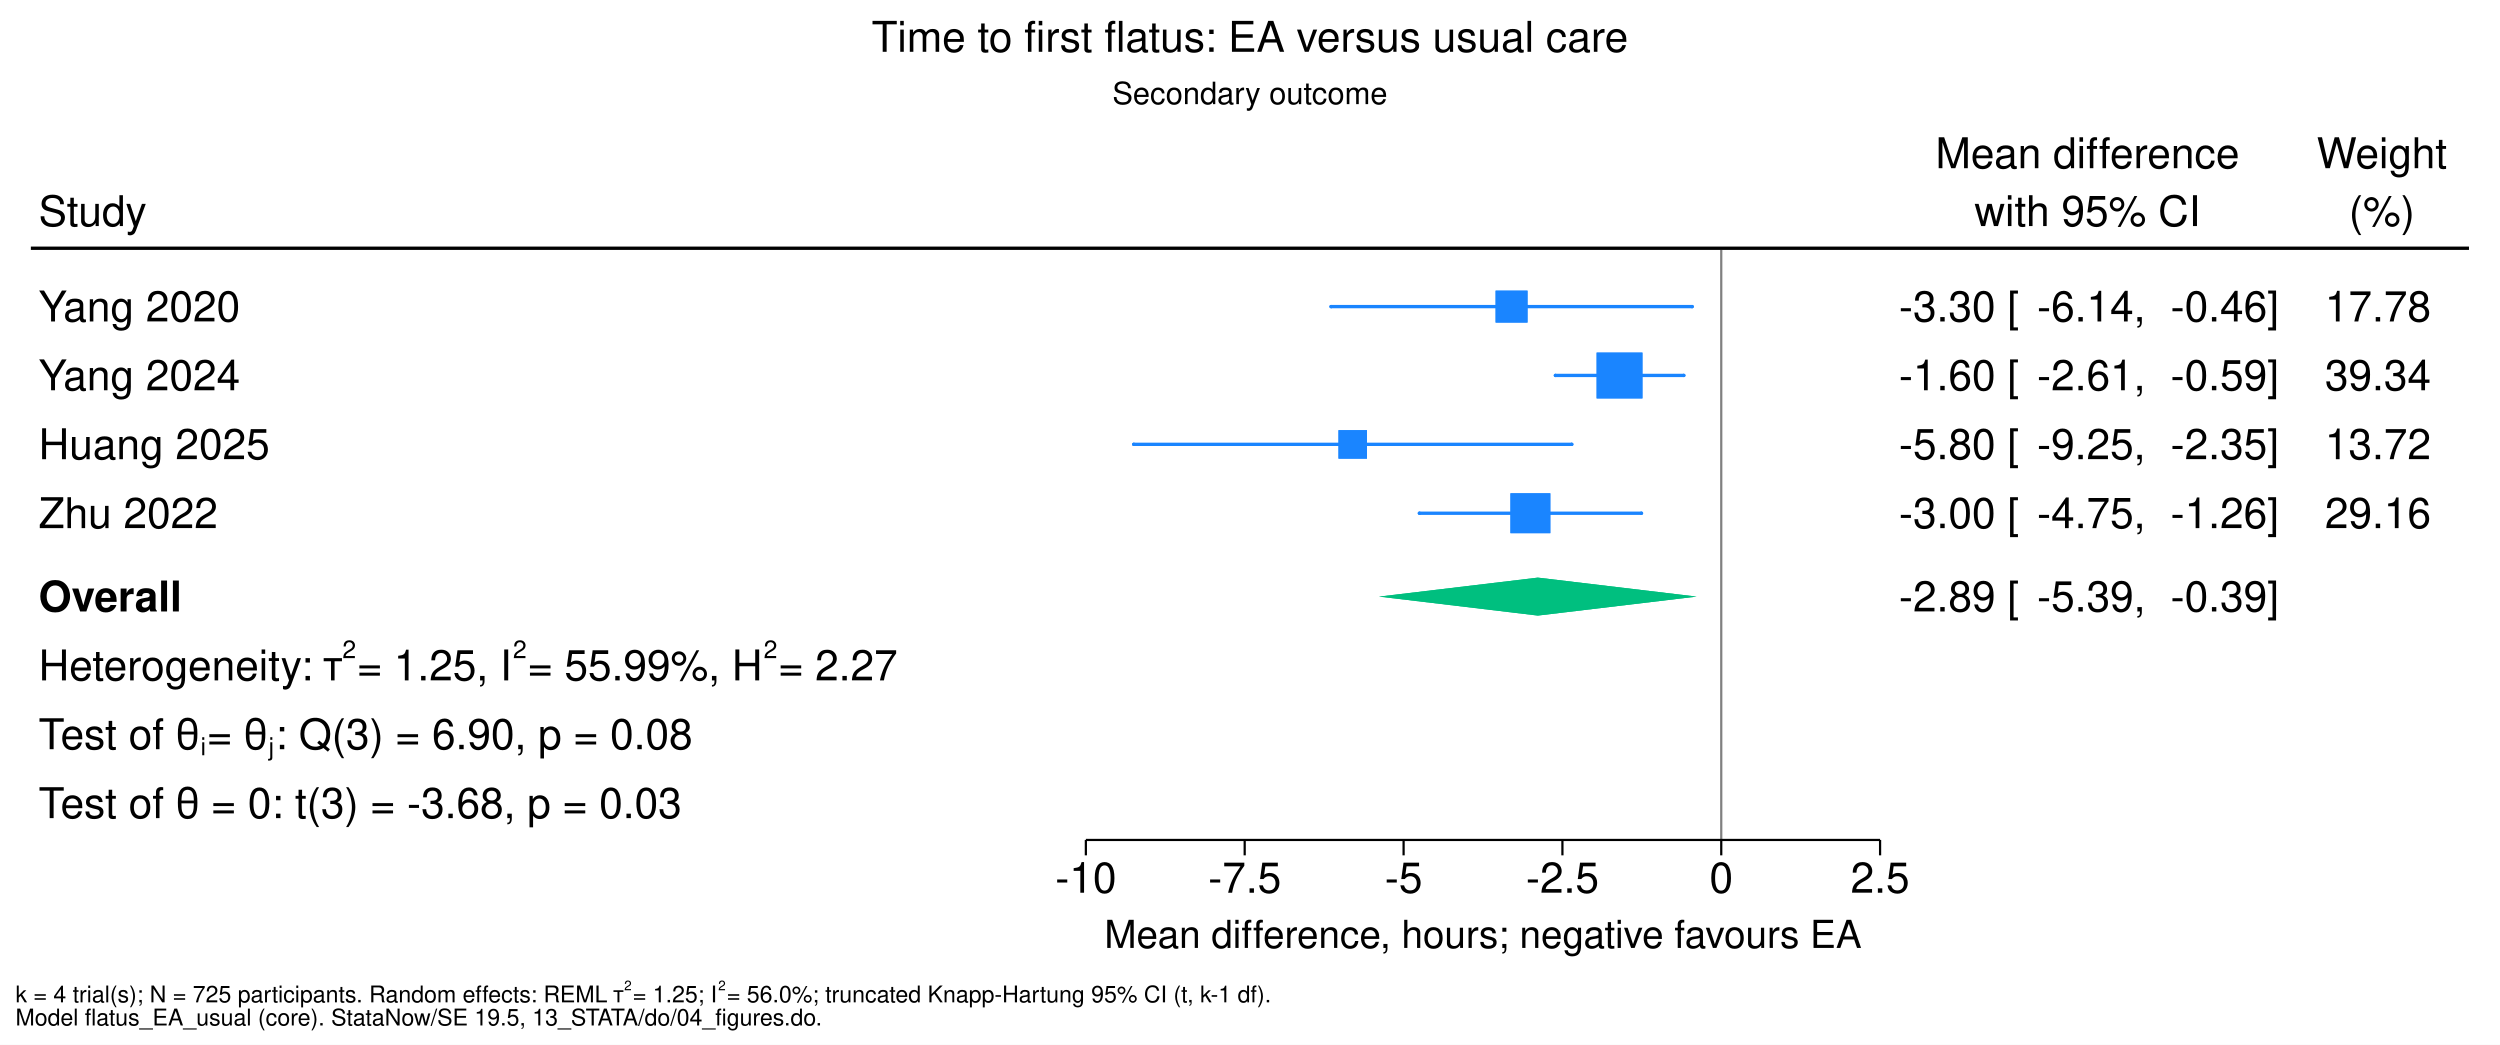
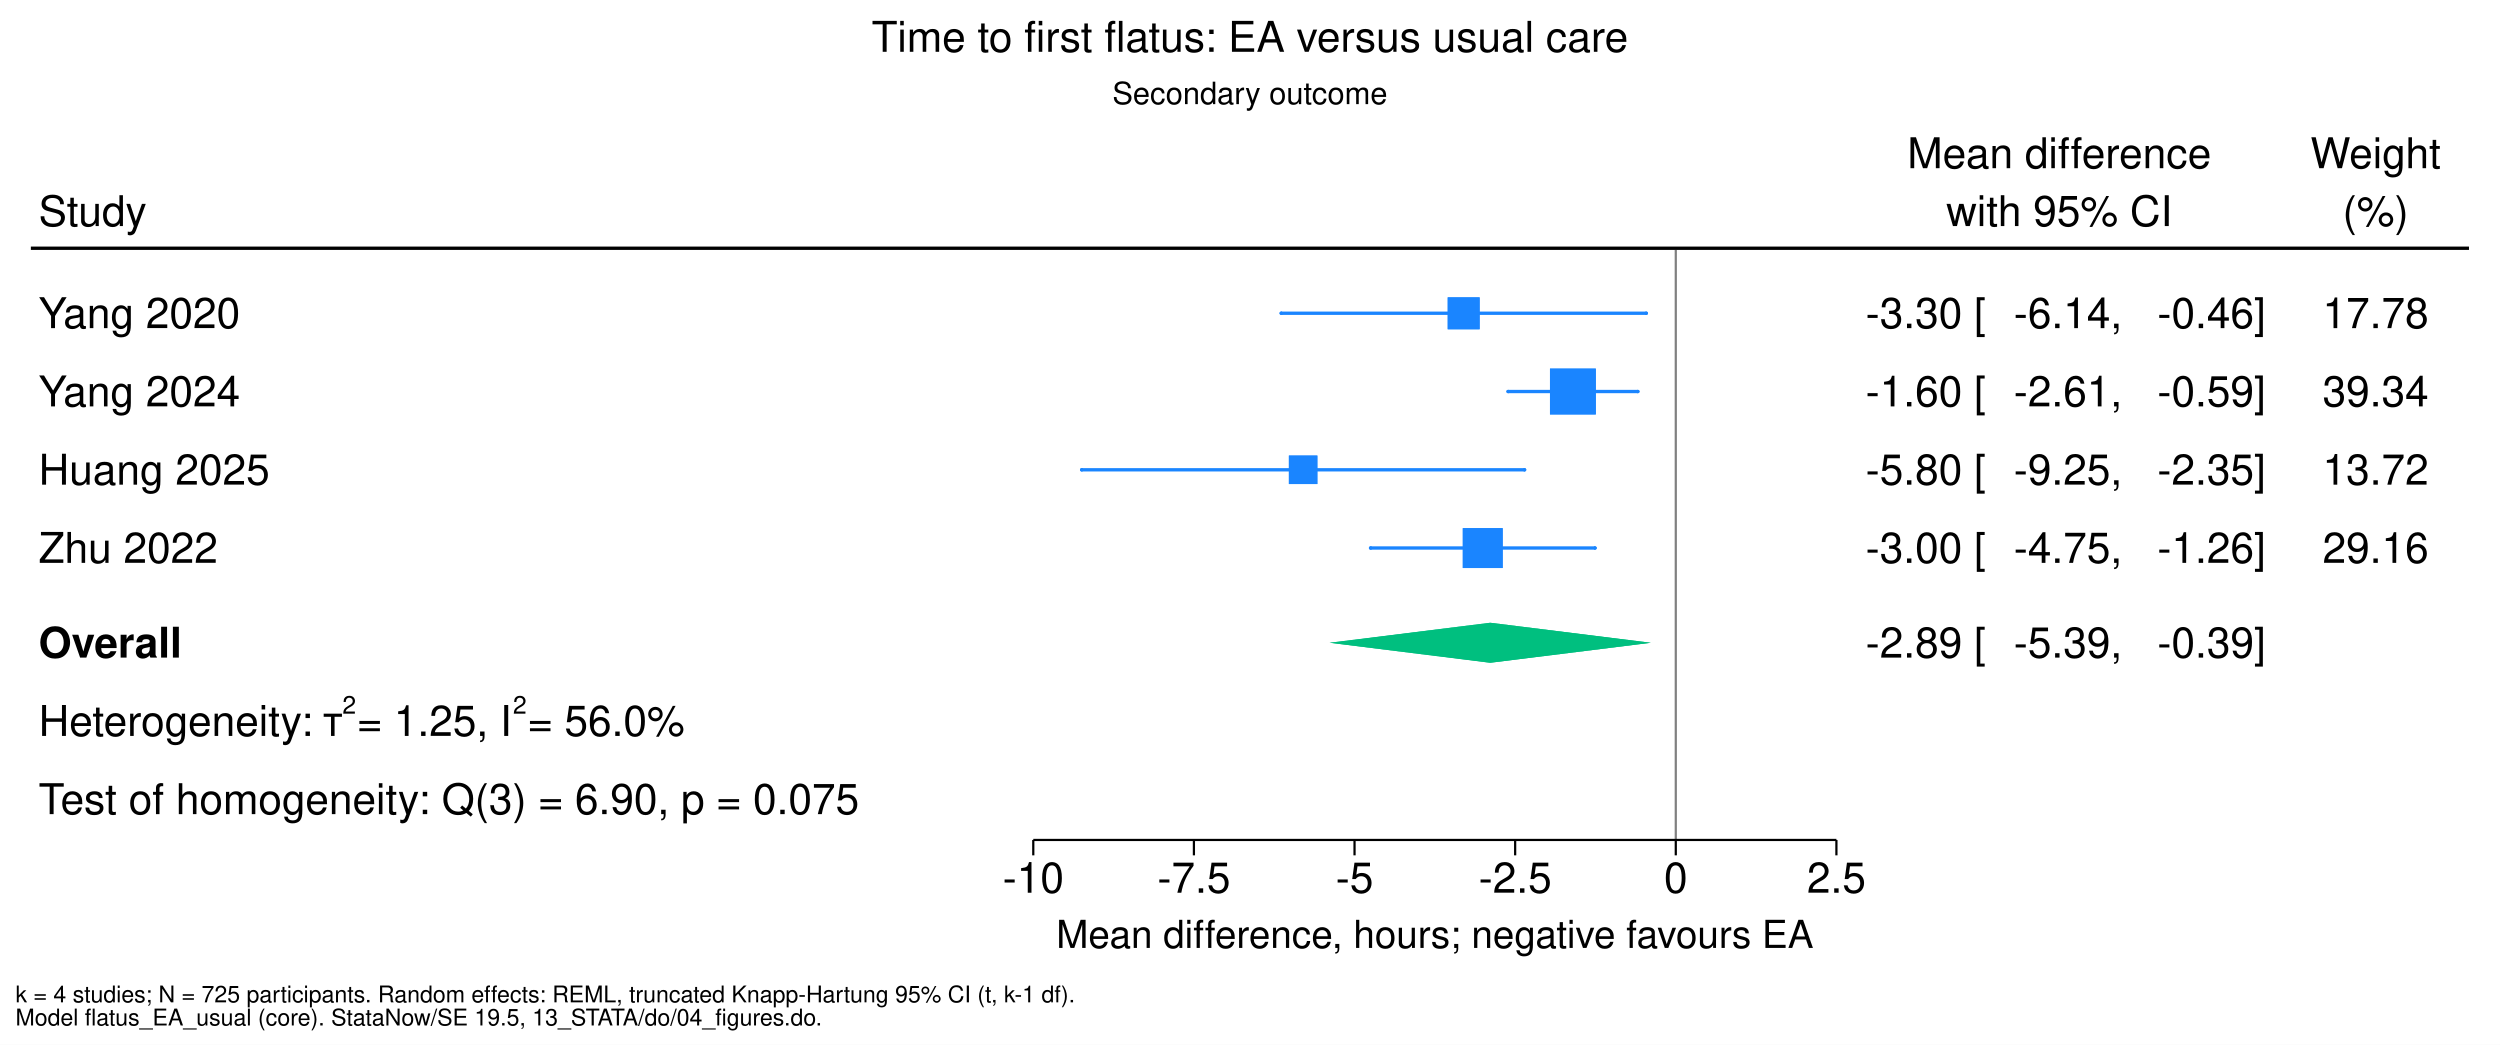
<svg xmlns="http://www.w3.org/2000/svg" xmlns:xlink="http://www.w3.org/1999/xlink" version="1.1" width="9.000in" height="3.760in" viewBox="0 0 6480 2707">
  <rect x="0" y="0" width="6480" height="2707" style="fill:#FFFFFF;stroke:none" />
  <rect x="0.00" y="0.00" width="6479.60" height="2707.00" style="fill:#FFFFFF" />
  <rect x="2.88" y="2.88" width="6473.84" height="2701.24" style="fill:none;stroke:#FFFFFF;stroke-width:5.76" />
  <rect x="40.10" y="40.09" width="6399.41" height="2626.81" style="fill:#FFFFFF" />
  <rect x="42.97" y="42.97" width="6393.65" height="2621.05" style="fill:none;stroke:#FFFFFF;stroke-width:5.76" />
  <rect x="40.10" y="299.09" width="6399.41" height="2247.94" style="fill:#FFFFFF" />
  <rect x="42.97" y="301.97" width="6393.65" height="2242.18" style="fill:none;stroke:#FFFFFF;stroke-width:5.76" />
  <rect x="79.99" y="338.98" width="6319.62" height="2167.95" style="fill:#FFFFFF" />
  <rect x="82.87" y="341.86" width="6313.86" height="2162.19" style="fill:none;stroke:#FFFFFF;stroke-width:5.76" />
-   <text x="100.04" y="833.14" style="font-family:'Helvetica';font-size:109.96px;fill:#000000">Yang 2020</text>
-   <text x="100.04" y="1011.54" style="font-family:'Helvetica';font-size:109.96px;fill:#000000">Yang 2024</text>
-   <text x="100.04" y="1190.14" style="font-family:'Helvetica';font-size:109.96px;fill:#000000">Huang 2025</text>
-   <text x="100.04" y="1368.75" style="font-family:'Helvetica';font-size:109.96px;fill:#000000">Zhu 2022</text>
-   <text x="100.04" y="1584.81" style="font-family:'Helvetica';font-weight:bold;font-size:109.96px;fill:#000000">Overall</text>
-   <text x="100.04" y="1763.42" style="fill:#000000">
+   <text x="100.04" y="850.35" style="font-family:'Helvetica';font-size:109.96px;fill:#000000">Yang 2020</text>
+   <text x="100.04" y="1053.26" style="font-family:'Helvetica';font-size:109.96px;fill:#000000">Yang 2024</text>
+   <text x="100.04" y="1256.16" style="font-family:'Helvetica';font-size:109.96px;fill:#000000">Huang 2025</text>
+   <text x="100.04" y="1458.86" style="font-family:'Helvetica';font-size:109.96px;fill:#000000">Zhu 2022</text>
+   <text x="100.04" y="1704.49" style="font-family:'Helvetica';font-weight:bold;font-size:109.96px;fill:#000000">Overall</text>
+   <text x="100.04" y="1907.39" style="fill:#000000">
    <tspan style="font-family:'Helvetica';font-size:109.96px">Heterogeneity: τ</tspan>
    <tspan dy="-57.60px" style="font-family:'Helvetica';font-size:64.11px">2</tspan>
    <tspan dy="57.60px" style="font-family:'Helvetica';font-size:109.96px"> = 1.25, I</tspan>
    <tspan dy="-57.60px" style="font-family:'Helvetica';font-size:64.11px">2</tspan>
-     <tspan dy="57.60px" style="font-family:'Helvetica';font-size:109.96px"> = 55.99%, H</tspan>
-     <tspan dy="-57.60px" style="font-family:'Helvetica';font-size:64.11px">2</tspan>
-     <tspan dy="57.60px" style="font-family:'Helvetica';font-size:109.96px"> = 2.27</tspan>
+     <tspan dy="57.60px" style="font-family:'Helvetica';font-size:109.96px"> = 56.0%</tspan>
  </text>
-   <text x="100.04" y="1941.82" style="fill:#000000">
-     <tspan style="font-family:'Helvetica';font-size:109.96px">Test of θ</tspan>
-     <tspan dy="15.71px" style="font-family:'Helvetica';font-size:64.11px">i</tspan>
-     <tspan dy="-15.71px" style="font-family:'Helvetica';font-size:109.96px"> = θ</tspan>
-     <tspan dy="15.71px" style="font-family:'Helvetica';font-size:64.11px">j</tspan>
-     <tspan dy="-15.71px" style="font-family:'Helvetica';font-size:109.96px">: Q(3) = 6.90, p = 0.08</tspan>
-   </text>
-   <text x="100.04" y="2120.42" style="font-family:'Helvetica';font-size:109.96px;fill:#000000">Test of θ = 0: t(3) = -3.68, p = 0.03</text>
+   <text x="100.04" y="2110.10" style="font-family:'Helvetica';font-size:109.96px;fill:#000000">Test of homogeneity: Q(3) = 6.90, p = 0.075</text>
  <text x="100.04" y="585.95" style="font-family:'Helvetica';font-size:109.96px;fill:#000000">Study</text>
-   <line x1="4461.48" y1="2177.06" x2="4461.48" y2="647.59" style="stroke:#808080;stroke-width:5.76" />
-   <line x1="3917.97" y1="794.60" x2="3449.99" y2="794.60" style="stroke:#1A85FF;stroke-width:8.64" />
-   <line x1="4198.03" y1="973.01" x2="4031.57" y2="973.01" style="stroke:#1A85FF;stroke-width:8.64" />
-   <line x1="3506.29" y1="1151.61" x2="2938.48" y2="1151.61" style="stroke:#1A85FF;stroke-width:8.64" />
-   <line x1="3966.98" y1="1330.21" x2="3679.02" y2="1330.21" style="stroke:#1A85FF;stroke-width:8.64" />
-   <line x1="3449.99" y1="794.60" x2="3449.99" y2="794.60" stroke-linecap="round" style="stroke:#1A85FF;stroke-width:8.64" />
-   <line x1="3449.99" y1="794.60" x2="3449.99" y2="794.60" stroke-linecap="round" style="stroke:#1A85FF;stroke-width:8.64" />
-   <line x1="4031.57" y1="973.01" x2="4031.57" y2="973.01" stroke-linecap="round" style="stroke:#1A85FF;stroke-width:8.64" />
-   <line x1="4031.57" y1="973.01" x2="4031.57" y2="973.01" stroke-linecap="round" style="stroke:#1A85FF;stroke-width:8.64" />
-   <line x1="2938.48" y1="1151.61" x2="2938.48" y2="1151.61" stroke-linecap="round" style="stroke:#1A85FF;stroke-width:8.64" />
-   <line x1="2938.48" y1="1151.61" x2="2938.48" y2="1151.61" stroke-linecap="round" style="stroke:#1A85FF;stroke-width:8.64" />
-   <line x1="3679.02" y1="1330.21" x2="3679.02" y2="1330.21" stroke-linecap="round" style="stroke:#1A85FF;stroke-width:8.64" />
-   <line x1="3679.02" y1="1330.21" x2="3679.02" y2="1330.21" stroke-linecap="round" style="stroke:#1A85FF;stroke-width:8.64" />
-   <line x1="3917.97" y1="794.60" x2="4386.15" y2="794.60" style="stroke:#1A85FF;stroke-width:8.64" />
-   <line x1="4198.03" y1="973.01" x2="4364.48" y2="973.01" style="stroke:#1A85FF;stroke-width:8.64" />
-   <line x1="3506.29" y1="1151.61" x2="4074.10" y2="1151.61" style="stroke:#1A85FF;stroke-width:8.64" />
-   <line x1="3966.98" y1="1330.21" x2="4254.73" y2="1330.21" style="stroke:#1A85FF;stroke-width:8.64" />
-   <line x1="4386.15" y1="794.60" x2="4386.15" y2="794.60" stroke-linecap="round" style="stroke:#1A85FF;stroke-width:8.64" />
-   <line x1="4386.15" y1="794.60" x2="4386.15" y2="794.60" stroke-linecap="round" style="stroke:#1A85FF;stroke-width:8.64" />
-   <line x1="4364.48" y1="973.01" x2="4364.48" y2="973.01" stroke-linecap="round" style="stroke:#1A85FF;stroke-width:8.64" />
-   <line x1="4364.48" y1="973.01" x2="4364.48" y2="973.01" stroke-linecap="round" style="stroke:#1A85FF;stroke-width:8.64" />
-   <line x1="4074.10" y1="1151.61" x2="4074.10" y2="1151.61" stroke-linecap="round" style="stroke:#1A85FF;stroke-width:8.64" />
-   <line x1="4074.10" y1="1151.61" x2="4074.10" y2="1151.61" stroke-linecap="round" style="stroke:#1A85FF;stroke-width:8.64" />
-   <line x1="4254.73" y1="1330.21" x2="4254.73" y2="1330.21" stroke-linecap="round" style="stroke:#1A85FF;stroke-width:8.64" />
-   <line x1="4254.73" y1="1330.21" x2="4254.73" y2="1330.21" stroke-linecap="round" style="stroke:#1A85FF;stroke-width:8.64" />
-   <rect x="3876.59" y="753.23" width="82.75" height="82.75" style="fill:#1A85FF" />
-   <rect x="3880.91" y="757.55" width="74.11" height="74.11" style="fill:none;stroke:#1A85FF;stroke-width:8.64" />
-   <rect x="4138.43" y="913.81" width="118.80" height="118.80" style="fill:#1A85FF" />
-   <rect x="4142.75" y="918.13" width="110.16" height="110.16" style="fill:none;stroke:#1A85FF;stroke-width:8.64" />
-   <rect x="3469.37" y="1114.89" width="73.84" height="73.84" style="fill:#1A85FF" />
-   <rect x="3473.69" y="1119.21" width="65.20" height="65.20" style="fill:none;stroke:#1A85FF;stroke-width:8.64" />
-   <rect x="3915.07" y="1278.51" width="103.41" height="103.41" style="fill:#1A85FF" />
-   <rect x="3919.39" y="1282.83" width="94.77" height="94.77" style="fill:none;stroke:#1A85FF;stroke-width:8.64" />
+   <line x1="4343.63" y1="2177.06" x2="4343.63" y2="647.59" style="stroke:#808080;stroke-width:5.76" />
+   <line x1="3794.04" y1="811.82" x2="3320.80" y2="811.82" style="stroke:#1A85FF;stroke-width:8.64" />
+   <line x1="4077.14" y1="1014.72" x2="3908.86" y2="1014.72" style="stroke:#1A85FF;stroke-width:8.64" />
+   <line x1="3377.70" y1="1217.62" x2="2803.61" y2="1217.62" style="stroke:#1A85FF;stroke-width:8.64" />
+   <line x1="3843.45" y1="1420.32" x2="3552.46" y2="1420.32" style="stroke:#1A85FF;stroke-width:8.64" />
+   <line x1="3320.80" y1="811.82" x2="3320.80" y2="811.82" stroke-linecap="round" style="stroke:#1A85FF;stroke-width:8.64" />
+   <line x1="3320.80" y1="811.82" x2="3320.80" y2="811.82" stroke-linecap="round" style="stroke:#1A85FF;stroke-width:8.64" />
+   <line x1="3908.86" y1="1014.72" x2="3908.86" y2="1014.72" stroke-linecap="round" style="stroke:#1A85FF;stroke-width:8.64" />
+   <line x1="3908.86" y1="1014.72" x2="3908.86" y2="1014.72" stroke-linecap="round" style="stroke:#1A85FF;stroke-width:8.64" />
+   <line x1="2803.61" y1="1217.62" x2="2803.61" y2="1217.62" stroke-linecap="round" style="stroke:#1A85FF;stroke-width:8.64" />
+   <line x1="2803.61" y1="1217.62" x2="2803.61" y2="1217.62" stroke-linecap="round" style="stroke:#1A85FF;stroke-width:8.64" />
+   <line x1="3552.46" y1="1420.32" x2="3552.46" y2="1420.32" stroke-linecap="round" style="stroke:#1A85FF;stroke-width:8.64" />
+   <line x1="3552.46" y1="1420.32" x2="3552.46" y2="1420.32" stroke-linecap="round" style="stroke:#1A85FF;stroke-width:8.64" />
+   <line x1="3794.04" y1="811.82" x2="4267.28" y2="811.82" style="stroke:#1A85FF;stroke-width:8.64" />
+   <line x1="4077.14" y1="1014.72" x2="4245.41" y2="1014.72" style="stroke:#1A85FF;stroke-width:8.64" />
+   <line x1="3377.70" y1="1217.62" x2="3951.79" y2="1217.62" style="stroke:#1A85FF;stroke-width:8.64" />
+   <line x1="3843.45" y1="1420.32" x2="4134.44" y2="1420.32" style="stroke:#1A85FF;stroke-width:8.64" />
+   <line x1="4267.28" y1="811.82" x2="4267.28" y2="811.82" stroke-linecap="round" style="stroke:#1A85FF;stroke-width:8.64" />
+   <line x1="4267.28" y1="811.82" x2="4267.28" y2="811.82" stroke-linecap="round" style="stroke:#1A85FF;stroke-width:8.64" />
+   <line x1="4245.41" y1="1014.72" x2="4245.41" y2="1014.72" stroke-linecap="round" style="stroke:#1A85FF;stroke-width:8.64" />
+   <line x1="4245.41" y1="1014.72" x2="4245.41" y2="1014.72" stroke-linecap="round" style="stroke:#1A85FF;stroke-width:8.64" />
+   <line x1="3951.79" y1="1217.62" x2="3951.79" y2="1217.62" stroke-linecap="round" style="stroke:#1A85FF;stroke-width:8.64" />
+   <line x1="3951.79" y1="1217.62" x2="3951.79" y2="1217.62" stroke-linecap="round" style="stroke:#1A85FF;stroke-width:8.64" />
+   <line x1="4134.44" y1="1420.32" x2="4134.44" y2="1420.32" stroke-linecap="round" style="stroke:#1A85FF;stroke-width:8.64" />
+   <line x1="4134.44" y1="1420.32" x2="4134.44" y2="1420.32" stroke-linecap="round" style="stroke:#1A85FF;stroke-width:8.64" />
+   <rect x="3752.46" y="770.64" width="82.75" height="82.75" style="fill:#1A85FF" />
+   <rect x="3756.78" y="774.96" width="74.11" height="74.11" style="fill:none;stroke:#1A85FF;stroke-width:8.64" />
+   <rect x="4017.53" y="955.32" width="118.80" height="118.80" style="fill:#1A85FF" />
+   <rect x="4021.85" y="959.64" width="110.16" height="110.16" style="fill:none;stroke:#1A85FF;stroke-width:8.64" />
+   <rect x="3340.78" y="1180.70" width="73.84" height="73.84" style="fill:#1A85FF" />
+   <rect x="3345.10" y="1185.02" width="65.20" height="65.20" style="fill:none;stroke:#1A85FF;stroke-width:8.64" />
+   <rect x="3791.54" y="1368.82" width="103.41" height="103.41" style="fill:#1A85FF" />
+   <rect x="3795.86" y="1373.14" width="94.77" height="94.77" style="fill:none;stroke:#1A85FF;stroke-width:8.64" />
  <defs>
-     <path id="path_JHsJMsMZ" d="M3966.77 1330.21 M3574.33 1546.28 L3986.01 1595.49 L4397.49 1546.28 L3986.01 1497.07 Z" stroke-linejoin="round" />
+     <path id="path_yhFDGOqW" d="M3843.25 1420.53 M3446.55 1665.96 L3862.69 1717.79 L4278.83 1665.96 L3862.69 1614.12 Z" stroke-linejoin="round" />
  </defs>
  <defs>
-     <clipPath id="clipPath_POsVOtpH">
-       <use xlink:href="#path_JHsJMsMZ" />
+     <clipPath id="clipPath_YxpFWmtu">
+       <use xlink:href="#path_yhFDGOqW" />
    </clipPath>
  </defs>
-   <use xlink:href="#path_JHsJMsMZ" style="stroke:none;fill:#00BF7F" />
-   <use xlink:href="#path_JHsJMsMZ" style="fill:none;stroke:#00BF7F;stroke-width:17.28" clip-path="url(#clipPath_POsVOtpH)" />
-   <line x1="2814.55" y1="2177.06" x2="4873.16" y2="2177.06" style="stroke:#000000;stroke-width:5.76" />
-   <line x1="2814.55" y1="2177.06" x2="2814.55" y2="2216.95" style="stroke:#000000;stroke-width:5.76" />
-   <text x="2814.55" y="2313.87" style="font-family:'Helvetica';font-size:109.96px;fill:#000000" text-anchor="middle">-10</text>
-   <line x1="3226.23" y1="2177.06" x2="3226.23" y2="2216.95" style="stroke:#000000;stroke-width:5.76" />
-   <text x="3226.23" y="2313.87" style="font-family:'Helvetica';font-size:109.96px;fill:#000000" text-anchor="middle">-7.5</text>
-   <line x1="3638.12" y1="2177.06" x2="3638.12" y2="2216.95" style="stroke:#000000;stroke-width:5.76" />
-   <text x="3638.12" y="2313.87" style="font-family:'Helvetica';font-size:109.96px;fill:#000000" text-anchor="middle">-5</text>
-   <line x1="4049.80" y1="2177.06" x2="4049.80" y2="2216.95" style="stroke:#000000;stroke-width:5.76" />
-   <text x="4049.80" y="2313.87" style="font-family:'Helvetica';font-size:109.96px;fill:#000000" text-anchor="middle">-2.5</text>
-   <line x1="4461.48" y1="2177.06" x2="4461.48" y2="2216.95" style="stroke:#000000;stroke-width:5.76" />
-   <text x="4461.48" y="2313.87" style="font-family:'Helvetica';font-size:109.96px;fill:#000000" text-anchor="middle">0</text>
-   <line x1="4873.16" y1="2177.06" x2="4873.16" y2="2216.95" style="stroke:#000000;stroke-width:5.76" />
-   <text x="4873.16" y="2313.87" style="font-family:'Helvetica';font-size:109.96px;fill:#000000" text-anchor="middle">2.5</text>
-   <text x="3843.86" y="2456.98" style="font-family:'Helvetica';font-size:100.04px;fill:#000000" text-anchor="middle">Mean difference, hours; negative favours EA</text>
-   <text x="5410.80" y="585.95" style="font-family:'Helvetica';font-size:109.96px;fill:#000000" text-anchor="middle">with 95% CI</text>
-   <text x="5410.80" y="435.90" style="font-family:'Helvetica';font-size:109.96px;fill:#000000" text-anchor="middle">Mean difference</text>
-   <text x="5233.61" y="833.14" style="font-family:'Helvetica';font-size:109.96px;fill:#000000" text-anchor="end">-3.30 [</text>
-   <text x="5233.61" y="1011.54" style="font-family:'Helvetica';font-size:109.96px;fill:#000000" text-anchor="end">-1.60 [</text>
-   <text x="5233.61" y="1190.14" style="font-family:'Helvetica';font-size:109.96px;fill:#000000" text-anchor="end">-5.80 [</text>
-   <text x="5233.61" y="1368.75" style="font-family:'Helvetica';font-size:109.96px;fill:#000000" text-anchor="end">-3.00 [</text>
-   <text x="5233.61" y="1584.81" style="font-family:'Helvetica';font-size:109.96px;fill:#000000" text-anchor="end">-2.89 [</text>
-   <text x="5561.06" y="833.14" style="font-family:'Helvetica';font-size:109.96px;fill:#000000" text-anchor="end">-6.14,</text>
-   <text x="5561.06" y="1011.54" style="font-family:'Helvetica';font-size:109.96px;fill:#000000" text-anchor="end">-2.61,</text>
-   <text x="5561.06" y="1190.14" style="font-family:'Helvetica';font-size:109.96px;fill:#000000" text-anchor="end">-9.25,</text>
-   <text x="5561.06" y="1368.75" style="font-family:'Helvetica';font-size:109.96px;fill:#000000" text-anchor="end">-4.75,</text>
-   <text x="5561.06" y="1584.81" style="font-family:'Helvetica';font-size:109.96px;fill:#000000" text-anchor="end">-5.39,</text>
-   <text x="5907.13" y="833.14" style="font-family:'Helvetica';font-size:109.96px;fill:#000000" text-anchor="end">-0.46]</text>
-   <text x="5907.13" y="1011.54" style="font-family:'Helvetica';font-size:109.96px;fill:#000000" text-anchor="end">-0.59]</text>
-   <text x="5907.13" y="1190.14" style="font-family:'Helvetica';font-size:109.96px;fill:#000000" text-anchor="end">-2.35]</text>
-   <text x="5907.13" y="1368.75" style="font-family:'Helvetica';font-size:109.96px;fill:#000000" text-anchor="end">-1.26]</text>
-   <text x="5907.13" y="1584.81" style="font-family:'Helvetica';font-size:109.96px;fill:#000000" text-anchor="end">-0.39]</text>
-   <text x="6301.19" y="833.14" style="font-family:'Helvetica';font-size:109.96px;fill:#000000" text-anchor="end">17.78</text>
-   <text x="6301.19" y="1011.54" style="font-family:'Helvetica';font-size:109.96px;fill:#000000" text-anchor="end">39.34</text>
-   <text x="6301.19" y="1190.14" style="font-family:'Helvetica';font-size:109.96px;fill:#000000" text-anchor="end">13.72</text>
-   <text x="6301.19" y="1368.75" style="font-family:'Helvetica';font-size:109.96px;fill:#000000" text-anchor="end">29.16</text>
-   <text x="6173.82" y="585.95" style="font-family:'Helvetica';font-size:109.96px;fill:#000000" text-anchor="middle">(%)</text>
-   <text x="6173.82" y="435.90" style="font-family:'Helvetica';font-size:109.96px;fill:#000000" text-anchor="middle">Weight</text>
+   <use xlink:href="#path_yhFDGOqW" style="stroke:none;fill:#00BF7F" />
+   <use xlink:href="#path_yhFDGOqW" style="fill:none;stroke:#00BF7F;stroke-width:17.28" clip-path="url(#clipPath_YxpFWmtu)" />
+   <line x1="2678.27" y1="2177.06" x2="4759.97" y2="2177.06" style="stroke:#000000;stroke-width:5.76" />
+   <line x1="2678.27" y1="2177.06" x2="2678.27" y2="2216.95" style="stroke:#000000;stroke-width:5.76" />
+   <text x="2678.27" y="2313.87" style="font-family:'Helvetica';font-size:109.96px;fill:#000000" text-anchor="middle">-10</text>
+   <line x1="3094.61" y1="2177.06" x2="3094.61" y2="2216.95" style="stroke:#000000;stroke-width:5.76" />
+   <text x="3094.61" y="2313.87" style="font-family:'Helvetica';font-size:109.96px;fill:#000000" text-anchor="middle">-7.5</text>
+   <line x1="3510.95" y1="2177.06" x2="3510.95" y2="2216.95" style="stroke:#000000;stroke-width:5.76" />
+   <text x="3510.95" y="2313.87" style="font-family:'Helvetica';font-size:109.96px;fill:#000000" text-anchor="middle">-5</text>
+   <line x1="3927.29" y1="2177.06" x2="3927.29" y2="2216.95" style="stroke:#000000;stroke-width:5.76" />
+   <text x="3927.29" y="2313.87" style="font-family:'Helvetica';font-size:109.96px;fill:#000000" text-anchor="middle">-2.5</text>
+   <line x1="4343.63" y1="2177.06" x2="4343.63" y2="2216.95" style="stroke:#000000;stroke-width:5.76" />
+   <text x="4343.63" y="2313.87" style="font-family:'Helvetica';font-size:109.96px;fill:#000000" text-anchor="middle">0</text>
+   <line x1="4759.97" y1="2177.06" x2="4759.97" y2="2216.95" style="stroke:#000000;stroke-width:5.76" />
+   <text x="4759.97" y="2313.87" style="font-family:'Helvetica';font-size:109.96px;fill:#000000" text-anchor="middle">2.5</text>
+   <text x="3719.12" y="2456.98" style="font-family:'Helvetica';font-size:100.04px;fill:#000000" text-anchor="middle">Mean difference, hours; negative favours EA</text>
+   <text x="5337.70" y="585.95" style="font-family:'Helvetica';font-size:109.96px;fill:#000000" text-anchor="middle">with 95% CI</text>
+   <text x="5337.70" y="435.90" style="font-family:'Helvetica';font-size:109.96px;fill:#000000" text-anchor="middle">Mean difference</text>
+   <text x="5147.35" y="850.35" style="font-family:'Helvetica';font-size:109.96px;fill:#000000" text-anchor="end">-3.30 [</text>
+   <text x="5147.35" y="1053.26" style="font-family:'Helvetica';font-size:109.96px;fill:#000000" text-anchor="end">-1.60 [</text>
+   <text x="5147.35" y="1256.16" style="font-family:'Helvetica';font-size:109.96px;fill:#000000" text-anchor="end">-5.80 [</text>
+   <text x="5147.35" y="1458.86" style="font-family:'Helvetica';font-size:109.96px;fill:#000000" text-anchor="end">-3.00 [</text>
+   <text x="5147.35" y="1704.49" style="font-family:'Helvetica';font-size:109.96px;fill:#000000" text-anchor="end">-2.89 [</text>
+   <text x="5500.71" y="850.35" style="font-family:'Helvetica';font-size:109.96px;fill:#000000" text-anchor="end">-6.14,</text>
+   <text x="5500.71" y="1053.26" style="font-family:'Helvetica';font-size:109.96px;fill:#000000" text-anchor="end">-2.61,</text>
+   <text x="5500.71" y="1256.16" style="font-family:'Helvetica';font-size:109.96px;fill:#000000" text-anchor="end">-9.25,</text>
+   <text x="5500.71" y="1458.86" style="font-family:'Helvetica';font-size:109.96px;fill:#000000" text-anchor="end">-4.75,</text>
+   <text x="5500.71" y="1704.49" style="font-family:'Helvetica';font-size:109.96px;fill:#000000" text-anchor="end">-5.39,</text>
+   <text x="5872.91" y="850.35" style="font-family:'Helvetica';font-size:109.96px;fill:#000000" text-anchor="end">-0.46]</text>
+   <text x="5872.91" y="1053.26" style="font-family:'Helvetica';font-size:109.96px;fill:#000000" text-anchor="end">-0.59]</text>
+   <text x="5872.91" y="1256.16" style="font-family:'Helvetica';font-size:109.96px;fill:#000000" text-anchor="end">-2.35]</text>
+   <text x="5872.91" y="1458.86" style="font-family:'Helvetica';font-size:109.96px;fill:#000000" text-anchor="end">-1.26]</text>
+   <text x="5872.91" y="1704.49" style="font-family:'Helvetica';font-size:109.96px;fill:#000000" text-anchor="end">-0.39]</text>
+   <text x="6295.12" y="850.35" style="font-family:'Helvetica';font-size:109.96px;fill:#000000" text-anchor="end">17.78</text>
+   <text x="6295.12" y="1053.26" style="font-family:'Helvetica';font-size:109.96px;fill:#000000" text-anchor="end">39.34</text>
+   <text x="6295.12" y="1256.16" style="font-family:'Helvetica';font-size:109.96px;fill:#000000" text-anchor="end">13.72</text>
+   <text x="6295.12" y="1458.86" style="font-family:'Helvetica';font-size:109.96px;fill:#000000" text-anchor="end">29.16</text>
+   <text x="6157.62" y="585.95" style="font-family:'Helvetica';font-size:109.96px;fill:#000000" text-anchor="middle">(%)</text>
+   <text x="6157.62" y="435.90" style="font-family:'Helvetica';font-size:109.96px;fill:#000000" text-anchor="middle">Weight</text>
  <line x1="79.99" y1="643.34" x2="6399.61" y2="643.34" style="stroke:#000000;stroke-width:8.64" />
-   <text x="40.10" y="2598.03" style="fill:#000000">
-     <tspan style="font-family:'Helvetica';font-size:59.94px">k = 4 trial(s); N = 725 participants. Random effects: REML τ</tspan>
-     <tspan dy="-31.40px" style="font-family:'Helvetica';font-size:34.95px">2</tspan>
-     <tspan dy="31.40px" style="font-family:'Helvetica';font-size:59.94px"> = 1.25; I</tspan>
-     <tspan dy="-31.40px" style="font-family:'Helvetica';font-size:34.95px">2</tspan>
-     <tspan dy="31.40px" style="font-family:'Helvetica';font-size:59.94px"> = 56.0%; truncated Knapp-Hartung 95% CI (t, k-1 df).</tspan>
-   </text>
+   <text x="40.10" y="2598.03" style="font-family:'Helvetica';font-size:59.94px;fill:#000000">k = 4 studies; N = 725 participants. Random effects: REML, truncated Knapp-Hartung 95% CI (t, k-1 df).</text>
  <text x="40.10" y="2657.96" style="font-family:'Helvetica';font-size:59.94px;fill:#000000">Model flatus_EA_usual (core). StataNow/SE 19.5, 13_STATA/do/04_figures.do.</text>
  <text x="3239.80" y="269.83" style="font-family:'Helvetica';font-size:79.99px;fill:#000000" text-anchor="middle">Secondary outcome</text>
  <text x="3239.80" y="134.18" style="font-family:'Helvetica';font-size:109.96px;fill:#000000" text-anchor="middle">Time to first flatus: EA versus usual care</text>
</svg>
